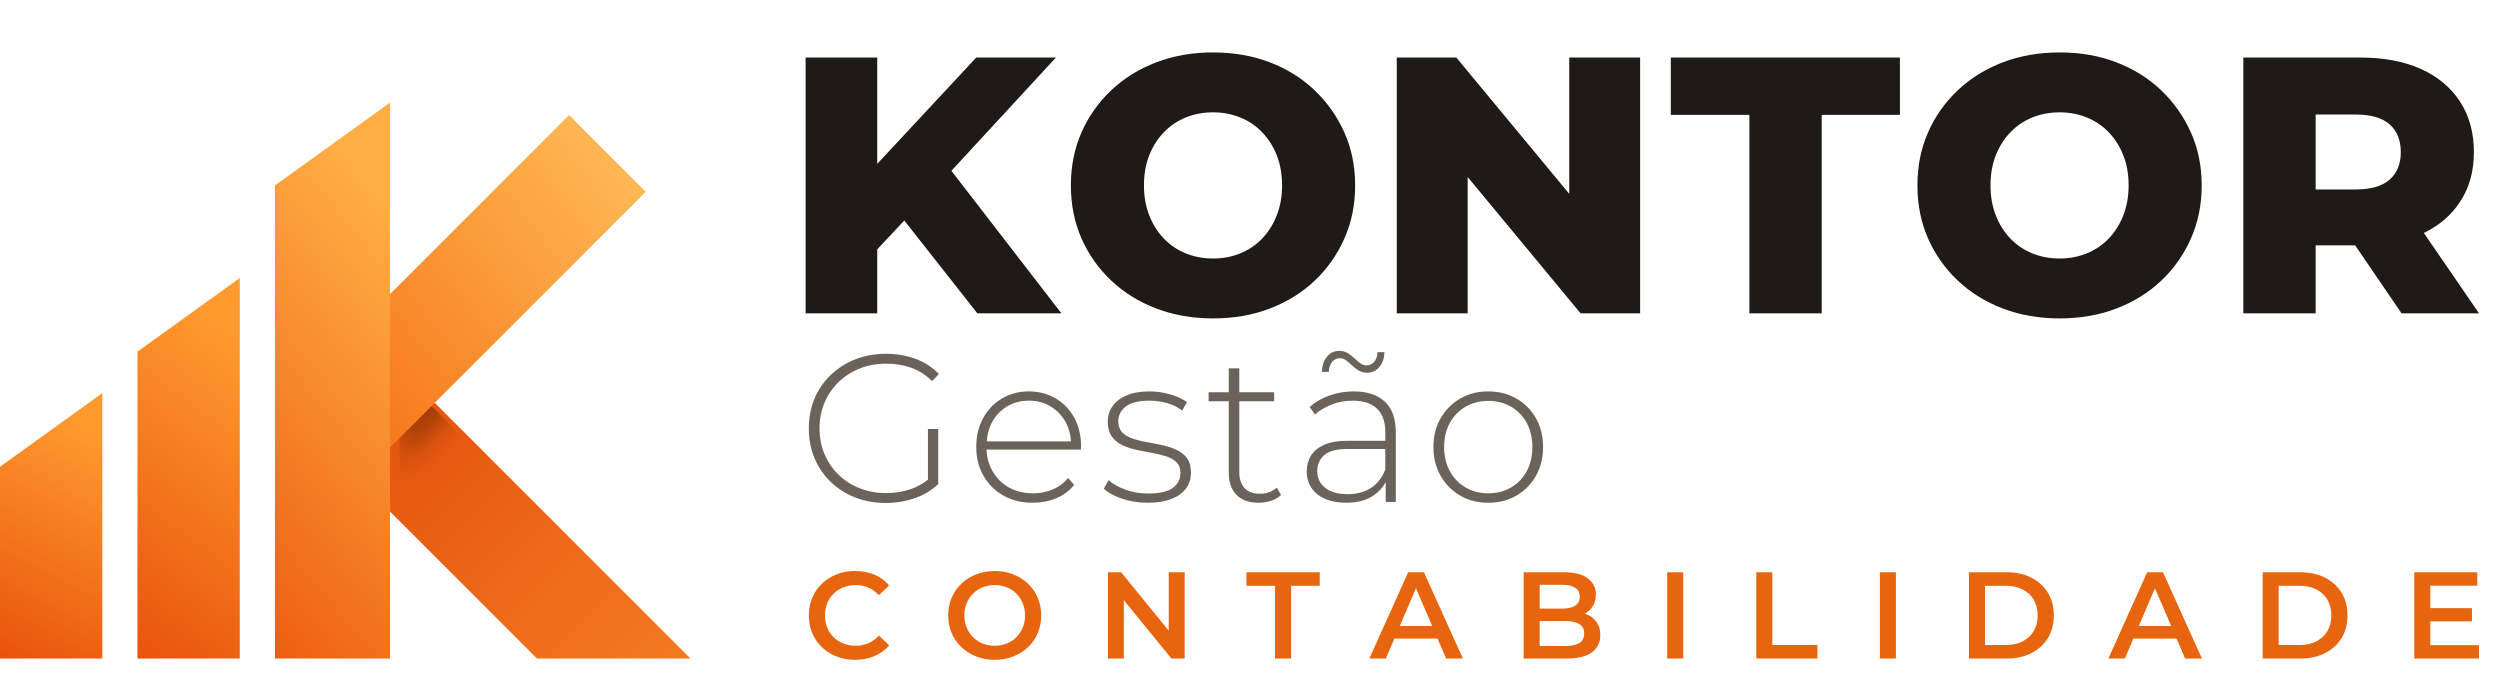
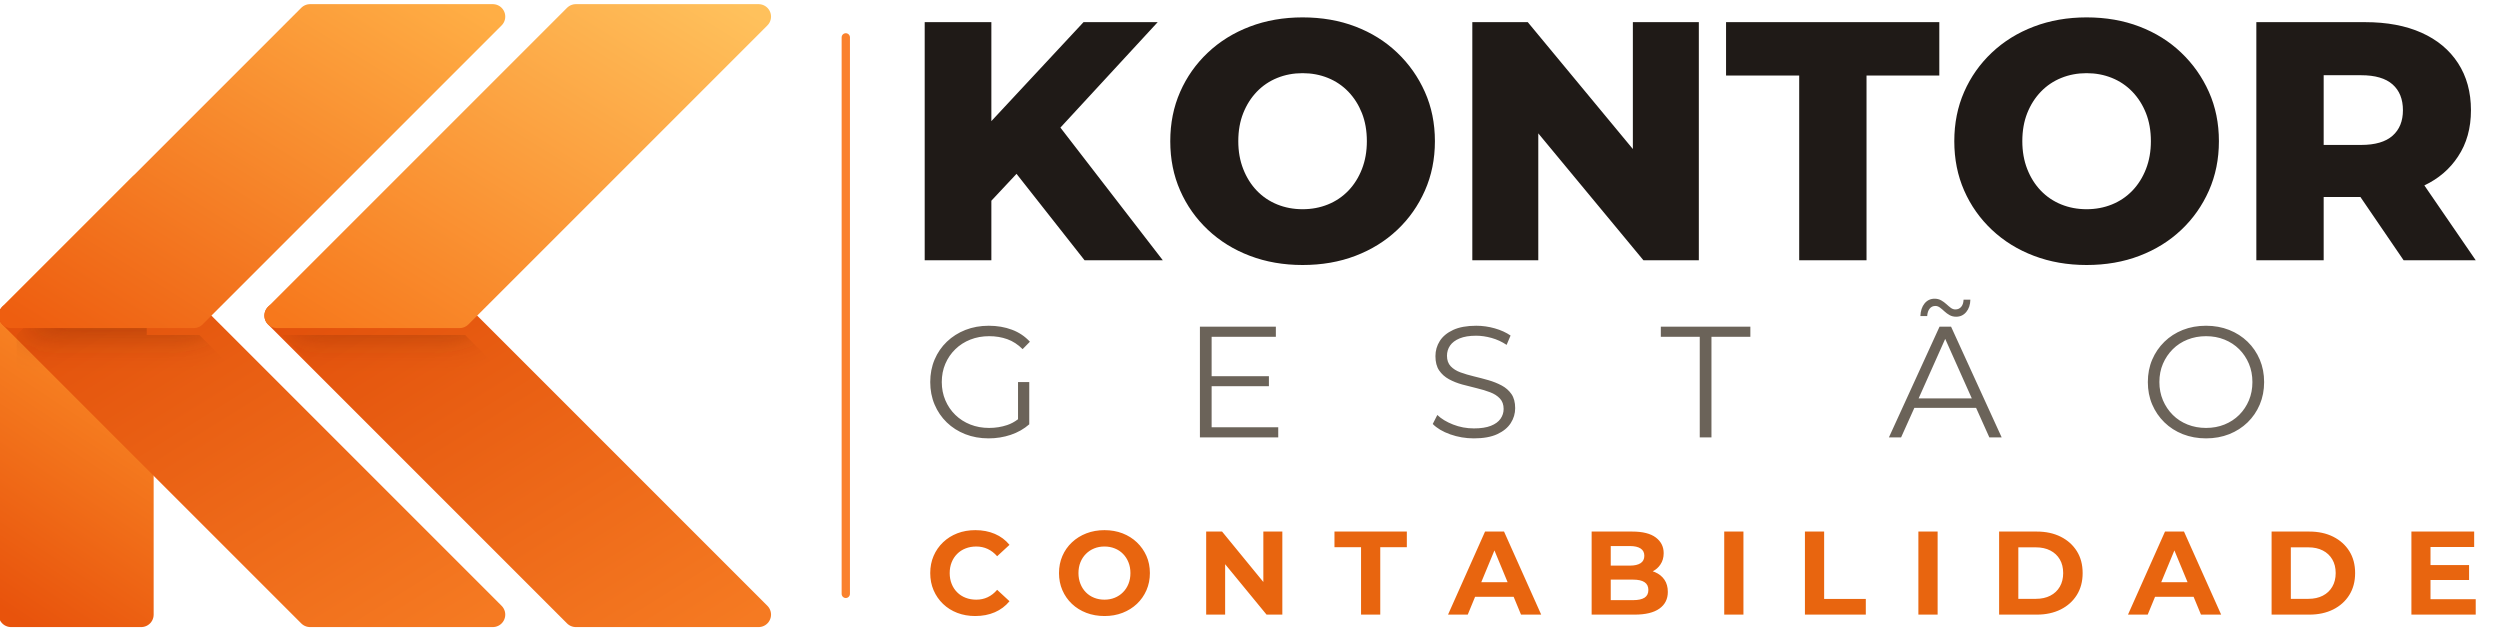
- <svg xmlns="http://www.w3.org/2000/svg" viewBox="0 -6 782 212" role="img" aria-label="Kontor Gestão Contabilidade">
+ <svg xmlns="http://www.w3.org/2000/svg" viewBox="-4 -6 903 228" role="img" aria-label="Kontor Gestão Contabilidade">
  <defs>
    <linearGradient id="kt-a" x1="0" y1="1" x2="0.2" y2="0">
      <stop offset="0" stop-color="#E8530C" />
      <stop offset="1" stop-color="#FF9A2E" />
    </linearGradient>
-     <linearGradient id="kt-b" x1="0" y1="1" x2="0.25" y2="0">
+     <linearGradient id="kt-b" x1="0" y1="1" x2="1" y2="0">
      <stop offset="0" stop-color="#EE5E10" />
      <stop offset="1" stop-color="#FFAE45" />
    </linearGradient>
    <linearGradient id="kt-braco" x1="0" y1="1" x2="1" y2="0">
      <stop offset="0" stop-color="#F7781C" />
      <stop offset="1" stop-color="#FFC15C" />
    </linearGradient>
    <linearGradient id="kt-perna" x1="0" y1="0" x2="1" y2="1">
      <stop offset="0" stop-color="#E2500B" />
      <stop offset="1" stop-color="#F57A22" />
    </linearGradient>
-     <filter id="kt-desfoque" x="-20%" y="-20%" width="140%" height="140%">
-       <feGaussianBlur stdDeviation="4" />
+     <filter id="kt-d" x="-20%" y="-20%" width="140%" height="140%">
+       <feGaussianBlur stdDeviation="6" />
    </filter>
+     <clipPath id="kt-pa">
+       <path d="M0,108 L66,108 L174,216 L108,216 Z" />
+       <path d="M0,108 L47,61 L47,216 L0,216 Z" />
+     </clipPath>
+     <clipPath id="kt-pb">
+       <path d="M96,108 L162,108 L270,216 L204,216 Z" />
+     </clipPath>
  </defs>
-   <g>
-     <path fill="url(#kt-a)" d="M0,200 L0,140 L32,116.96 L32,200 Z" />
-     <path fill="url(#kt-a)" d="M43,200 L43,104 L75,80.96 L75,200 Z" />
-     <path fill="url(#kt-b)" d="M86,200 L86,52 L122,26.08 L122,200 Z" />
-     <path fill="url(#kt-perna)" d="M122,106 L216,200 L168,200 L122,154 Z" />
-     <clipPath id="kt-clip-perna">
-       <path d="M122,106 L216,200 L168,200 L122,154 Z" />
-     </clipPath>
-     <path clip-path="url(#kt-clip-perna)" filter="url(#kt-desfoque)" fill="#6B2203" opacity=".55" transform="translate(3 5)" d="M122,86 L178,30 L202,54 L122,134 Z" />
-     <path fill="url(#kt-braco)" d="M122,86 L178,30 L202,54 L122,134 Z" />
+   <g stroke-linejoin="round" stroke-width="9">
+     <path fill="url(#kt-a)" stroke="url(#kt-a)" d="M0,108 L47,61 L47,216 L0,216 Z" />
+     <path fill="url(#kt-perna)" stroke="url(#kt-perna)" d="M0,108 L66,108 L174,216 L108,216 Z" />
+     <path clip-path="url(#kt-pa)" filter="url(#kt-d)" fill="#6B2203" opacity=".38" transform="translate(2 7)" d="M0,108 L108,0 L174,0 L66,108 Z" />
+     <path fill="url(#kt-b)" stroke="url(#kt-b)" d="M0,108 L108,0 L174,0 L66,108 Z" />
+     <path fill="url(#kt-perna)" stroke="url(#kt-perna)" d="M96,108 L162,108 L270,216 L204,216 Z" />
+     <path clip-path="url(#kt-pb)" filter="url(#kt-d)" fill="#6B2203" opacity=".38" transform="translate(2 7)" d="M96,108 L204,0 L270,0 L162,108 Z" />
+     <path fill="url(#kt-braco)" stroke="url(#kt-braco)" d="M96,108 L204,0 L270,0 L162,108 Z" />
  </g>
-   <path fill="#1F1A17" d="M274.40 92L252 92L252 12.00L274.40 12.00L274.40 45.26L305.37 12.00L330.29 12.00L297.60 47.43L332 92L305.71 92L282.86 62.97L274.40 72L274.40 92ZM379.43 93.60L379.43 93.60Q369.83 93.60 361.71 90.51Q353.60 87.43 347.60 81.77Q341.60 76.11 338.29 68.57Q334.97 61.03 334.97 52.00L334.97 52.00Q334.97 42.97 338.29 35.43Q341.60 27.89 347.60 22.23Q353.60 16.57 361.71 13.49Q369.83 10.40 379.43 10.40L379.43 10.40Q389.14 10.40 397.20 13.49Q405.26 16.57 411.20 22.23Q417.14 27.89 420.51 35.43Q423.89 42.97 423.89 52.00L423.89 52.00Q423.89 61.03 420.51 68.63Q417.14 76.23 411.20 81.83Q405.26 87.43 397.20 90.51Q389.14 93.60 379.43 93.60ZM379.43 74.86L379.43 74.86Q384 74.86 387.94 73.26Q391.89 71.66 394.80 68.63Q397.71 65.60 399.37 61.37Q401.03 57.14 401.03 52.00L401.03 52.00Q401.03 46.74 399.37 42.57Q397.71 38.40 394.80 35.37Q391.89 32.34 387.94 30.74Q384 29.14 379.43 29.14L379.43 29.14Q374.86 29.14 370.91 30.74Q366.97 32.34 364.06 35.37Q361.14 38.40 359.49 42.57Q357.83 46.74 357.83 52.00L357.83 52.00Q357.83 57.14 359.49 61.37Q361.14 65.60 364.06 68.63Q366.97 71.66 370.91 73.26Q374.86 74.86 379.43 74.86ZM459.09 92L436.91 92L436.91 12.00L455.54 12.00L490.86 54.63L490.86 12.00L513.03 12.00L513.03 92L494.40 92L459.09 49.37L459.09 92ZM569.83 92L547.20 92L547.20 29.94L522.63 29.94L522.63 12.00L594.29 12.00L594.29 29.94L569.83 29.94L569.83 92ZM644.23 93.60L644.23 93.60Q634.63 93.60 626.51 90.51Q618.40 87.43 612.40 81.77Q606.40 76.11 603.09 68.57Q599.77 61.03 599.77 52.00L599.77 52.00Q599.77 42.97 603.09 35.43Q606.40 27.89 612.40 22.23Q618.40 16.57 626.51 13.49Q634.63 10.40 644.23 10.40L644.23 10.40Q653.94 10.40 662 13.49Q670.06 16.57 676 22.23Q681.94 27.89 685.31 35.43Q688.69 42.97 688.69 52.00L688.69 52.00Q688.69 61.03 685.31 68.63Q681.94 76.23 676 81.83Q670.06 87.43 662 90.51Q653.94 93.60 644.23 93.60ZM644.23 74.86L644.23 74.86Q648.80 74.86 652.74 73.26Q656.69 71.66 659.60 68.63Q662.51 65.60 664.17 61.37Q665.83 57.14 665.83 52.00L665.83 52.00Q665.83 46.74 664.17 42.57Q662.51 38.40 659.60 35.37Q656.69 32.34 652.74 30.74Q648.80 29.14 644.23 29.14L644.23 29.14Q639.66 29.14 635.71 30.74Q631.77 32.34 628.86 35.37Q625.94 38.40 624.29 42.57Q622.63 46.74 622.63 52.00L622.63 52.00Q622.63 57.14 624.29 61.37Q625.94 65.60 628.86 68.63Q631.77 71.66 635.71 73.26Q639.66 74.86 644.23 74.86ZM724.34 92L701.71 92L701.71 12.00L738.29 12.00Q749.26 12.00 757.20 15.54Q765.14 19.09 769.49 25.77Q773.83 32.46 773.83 41.60L773.83 41.60Q773.83 50.63 769.49 57.14L769.49 57.14Q765.37 63.43 758.17 66.86L758.17 66.86L775.43 92L751.20 92L736.69 70.74L724.34 70.74L724.34 92ZM724.34 29.83L724.34 53.26L736.91 53.26Q744 53.26 747.49 50.17Q750.97 47.09 750.97 41.60L750.97 41.60Q750.97 36.00 747.49 32.91Q744 29.83 736.91 29.83L736.91 29.83L724.34 29.83Z" />
-   <path fill="#6B6359" d="M277.05 151.33L277.05 151.33Q271.86 151.33 267.46 149.59Q263.05 147.85 259.80 144.69Q256.55 141.54 254.77 137.30Q253 133.06 253 128Q253 122.94 254.77 118.70Q256.55 114.46 259.83 111.31Q263.12 108.15 267.49 106.41Q271.86 104.67 277.12 104.67L277.12 104.67Q282.11 104.67 286.38 106.25Q290.65 107.83 293.68 110.98L293.68 110.98L291.57 113.21Q288.55 110.26 284.97 109.01Q281.39 107.76 277.18 107.76L277.18 107.76Q272.71 107.76 268.90 109.27Q265.09 110.78 262.27 113.54Q259.44 116.30 257.90 119.98Q256.35 123.66 256.35 128Q256.35 132.34 257.90 136.02Q259.44 139.70 262.27 142.46Q265.09 145.22 268.90 146.73Q272.71 148.24 277.18 148.24L277.18 148.24Q281.26 148.24 284.94 146.99L284.94 146.99Q287.76 146.01 290.26 144.03L290.26 144.03L290.26 128.20L293.48 128.20L293.48 145.41Q290.39 148.37 286.09 149.85Q281.78 151.33 277.05 151.33ZM323.05 151.26L323.05 151.26Q317.86 151.26 313.88 149.03Q309.91 146.79 307.64 142.85Q305.37 138.91 305.37 133.85L305.37 133.85Q305.37 128.72 307.51 124.81Q309.65 120.90 313.39 118.67Q317.14 116.43 321.80 116.43Q326.47 116.43 330.18 118.60Q333.89 120.77 336.03 124.68Q338.17 128.59 338.17 133.72L338.17 133.72Q338.17 133.91 338.13 134.14Q338.10 134.37 338.10 134.64L338.10 134.64L308.59 134.64Q308.73 138.45 310.50 141.41L310.50 141.41Q312.34 144.69 315.63 146.50Q318.91 148.31 323.12 148.31L323.12 148.31Q326.40 148.31 329.26 147.12Q332.12 145.94 334.09 143.51L334.09 143.51L336.00 145.68Q333.76 148.44 330.38 149.85Q326.99 151.26 323.05 151.26ZM308.66 132.07L308.66 132.07L335.01 132.07Q334.81 128.79 333.37 126.09L333.37 126.09Q331.59 122.94 328.64 121.13Q325.68 119.33 321.80 119.33L321.80 119.33Q317.99 119.33 315.00 121.13Q312.01 122.94 310.30 126.09L310.30 126.09Q308.86 128.79 308.66 132.07ZM359.00 151.26L359.00 151.26Q354.73 151.26 351.01 150.01Q347.30 148.77 345.26 146.86L345.26 146.86L346.77 144.23Q348.75 145.94 352.03 147.16Q355.32 148.37 359.13 148.37L359.13 148.37Q364.52 148.37 366.88 146.60Q369.25 144.82 369.25 141.93L369.25 141.93Q369.25 139.83 368.03 138.61Q366.82 137.40 364.78 136.74Q362.74 136.08 360.31 135.66Q357.88 135.23 355.45 134.70Q353.02 134.18 350.98 133.19Q348.94 132.21 347.73 130.46Q346.51 128.72 346.51 125.83L346.51 125.83Q346.51 123.20 347.96 121.10Q349.40 119.00 352.29 117.72Q355.19 116.43 359.52 116.43L359.52 116.43Q362.74 116.43 366.00 117.35Q369.25 118.27 371.29 119.79L371.29 119.79L369.77 122.41Q367.61 120.77 364.91 120.05Q362.22 119.33 359.46 119.33L359.46 119.33Q354.46 119.33 352.13 121.17Q349.80 123.01 349.80 125.77L349.80 125.77Q349.80 127.93 351.01 129.22Q352.23 130.50 354.27 131.19Q356.30 131.88 358.73 132.30Q361.17 132.73 363.60 133.26Q366.03 133.78 368.07 134.74Q370.10 135.69 371.32 137.36Q372.53 139.04 372.53 141.87L372.53 141.87Q372.53 144.69 370.99 146.79Q369.45 148.90 366.42 150.08Q363.40 151.26 359.00 151.26ZM393.69 151.26L393.69 151.26Q389.16 151.26 386.76 148.77Q384.36 146.27 384.36 141.93L384.36 141.93L384.36 119.52L378.05 119.52L378.05 116.70L384.36 116.70L384.36 109.21L387.65 109.21L387.65 116.70L398.56 116.70L398.56 119.52L387.65 119.52L387.65 141.60Q387.65 144.89 389.29 146.66Q390.93 148.44 394.02 148.44L394.02 148.44Q397.24 148.44 399.35 146.53L399.35 146.53L400.73 148.83Q399.41 150.08 397.54 150.67Q395.67 151.26 393.69 151.26ZM436.61 151L433.45 151L433.45 144.82Q432.07 147.39 429.57 149.03L429.57 149.03Q426.22 151.26 421.10 151.26L421.10 151.26Q417.29 151.26 414.49 150.05Q411.70 148.83 410.22 146.60Q408.74 144.36 408.74 141.47L408.74 141.47Q408.74 138.84 409.96 136.71Q411.17 134.57 414.00 133.22Q416.83 131.88 421.56 131.88L421.56 131.88L433.32 131.88L433.32 129.12Q433.32 124.32 430.72 121.82Q428.13 119.33 423.13 119.33L423.13 119.33Q419.59 119.33 416.53 120.54Q413.47 121.76 411.31 123.66L411.31 123.66L409.66 121.30Q412.23 119.00 415.84 117.72Q419.45 116.43 423.40 116.43L423.40 116.43Q429.77 116.43 433.19 119.65Q436.61 122.87 436.61 129.25L436.61 129.25L436.61 151ZM433.32 140.88L433.32 134.44L421.62 134.44Q416.30 134.44 414.16 136.41Q412.03 138.38 412.03 141.34L412.03 141.34Q412.03 144.63 414.53 146.60Q417.02 148.57 421.56 148.57L421.56 148.57Q425.89 148.57 428.88 146.60Q431.87 144.63 433.32 140.88L433.32 140.88ZM427.60 110.59L427.60 110.59Q426.16 110.59 425.01 109.90Q423.86 109.21 422.94 108.32Q422.02 107.43 421.10 106.74Q420.18 106.05 419.13 106.05L419.13 106.05Q417.61 106.05 416.69 107.20Q415.77 108.35 415.64 110.32L415.64 110.32L413.47 110.32Q413.61 107.37 415.08 105.56Q416.56 103.75 418.93 103.75L418.93 103.75Q420.37 103.75 421.52 104.44Q422.67 105.13 423.63 106.02Q424.58 106.91 425.47 107.60Q426.35 108.29 427.41 108.29L427.41 108.29Q428.92 108.29 429.87 107.14Q430.82 105.99 430.89 104.15L430.89 104.15L433.06 104.15Q432.99 106.97 431.48 108.78Q429.97 110.59 427.60 110.59ZM465.52 151.26L465.52 151.26Q460.59 151.26 456.75 149.03Q452.90 146.79 450.64 142.85Q448.37 138.91 448.37 133.85L448.37 133.85Q448.37 128.72 450.64 124.81Q452.90 120.90 456.75 118.67Q460.59 116.43 465.52 116.43L465.52 116.43Q470.45 116.43 474.33 118.67Q478.20 120.90 480.44 124.81Q482.67 128.72 482.67 133.85L482.67 133.85Q482.67 138.91 480.44 142.85Q478.20 146.79 474.33 149.03Q470.45 151.26 465.52 151.26ZM465.52 148.31L465.52 148.31Q469.46 148.31 472.62 146.50Q475.77 144.69 477.55 141.41Q479.32 138.12 479.32 133.85L479.32 133.85Q479.32 129.51 477.55 126.26Q475.77 123.01 472.62 121.20Q469.46 119.39 465.52 119.39L465.52 119.39Q461.58 119.39 458.46 121.20Q455.33 123.01 453.53 126.26Q451.72 129.51 451.72 133.85L451.72 133.85Q451.72 138.12 453.53 141.41Q455.33 144.69 458.46 146.50Q461.58 148.31 465.52 148.31Z" />
-   <path fill="#E8650F" d="M267.43 200.39L267.43 200.39Q264.34 200.39 261.70 199.36Q259.06 198.34 257.11 196.47Q255.16 194.60 254.08 192.05Q253 189.51 253 186.50L253 186.50Q253 183.49 254.08 180.95Q255.16 178.40 257.13 176.53Q259.09 174.66 261.72 173.64Q264.34 172.61 267.46 172.61L267.46 172.61Q270.78 172.61 273.52 173.75Q276.26 174.89 278.15 177.13L278.15 177.13L274.91 180.17Q273.44 178.59 271.63 177.80Q269.82 177.01 267.70 177.01L267.70 177.01Q265.57 177.01 263.82 177.71Q262.06 178.40 260.77 179.67Q259.48 180.95 258.77 182.68Q258.05 184.42 258.05 186.50L258.05 186.50Q258.05 188.58 258.77 190.32Q259.48 192.05 260.77 193.33Q262.06 194.60 263.82 195.29Q265.57 195.99 267.70 195.99L267.70 195.99Q269.82 195.99 271.63 195.20Q273.44 194.41 274.91 192.79L274.91 192.79L278.15 195.87Q276.26 198.07 273.52 199.23Q270.78 200.39 267.43 200.39ZM311.18 200.39L311.18 200.39Q308.02 200.39 305.36 199.34Q302.69 198.30 300.73 196.43Q298.76 194.56 297.68 192.03Q296.60 189.51 296.60 186.50L296.60 186.50Q296.60 183.49 297.68 180.97Q298.76 178.44 300.73 176.57Q302.69 174.70 305.36 173.66Q308.02 172.61 311.14 172.61L311.14 172.61Q314.30 172.61 316.95 173.66Q319.59 174.70 321.56 176.57Q323.52 178.44 324.60 180.97Q325.68 183.49 325.68 186.50L325.68 186.50Q325.68 189.51 324.60 192.05Q323.52 194.60 321.56 196.45Q319.59 198.30 316.95 199.34Q314.30 200.39 311.18 200.39ZM311.14 195.99L311.14 195.99Q313.19 195.99 314.92 195.29Q316.66 194.60 317.93 193.31Q319.20 192.02 319.92 190.30Q320.63 188.58 320.63 186.50L320.63 186.50Q320.63 184.42 319.92 182.70Q319.20 180.98 317.93 179.69Q316.66 178.40 314.92 177.71Q313.19 177.01 311.14 177.01L311.14 177.01Q309.10 177.01 307.38 177.71Q305.66 178.40 304.37 179.69Q303.08 180.98 302.37 182.70Q301.65 184.42 301.65 186.50L301.65 186.50Q301.65 188.54 302.37 190.28Q303.08 192.02 304.35 193.31Q305.63 194.60 307.36 195.29Q309.10 195.99 311.14 195.99ZM351.54 200L346.56 200L346.56 173L350.69 173L365.58 191.28L365.58 173L370.56 173L370.56 200L366.43 200L351.54 181.72L351.54 200ZM403.86 200L398.84 200L398.84 177.24L389.89 177.24L389.89 173L412.81 173L412.81 177.24L403.86 177.24L403.86 200ZM433.49 200L428.33 200L440.48 173L445.41 173L457.60 200L452.36 200L449.66 193.75L436.16 193.75L433.49 200ZM437.85 189.82L448.00 189.82L442.91 178.01L437.85 189.82ZM490.02 200L476.59 200L476.59 173L489.24 173Q494.10 173 496.65 174.91Q499.20 176.82 499.20 180.02L499.20 180.02Q499.20 182.18 498.19 183.68L498.19 183.68Q497.23 185.15 495.69 185.96L495.69 185.96Q496.19 186.11 496.65 186.31L496.65 186.31Q498.46 187.16 499.52 188.74Q500.58 190.32 500.58 192.67L500.58 192.67Q500.58 196.14 497.92 198.07Q495.26 200 490.02 200L490.02 200ZM481.61 188.27L481.61 196.07L489.71 196.07Q492.52 196.07 494.03 195.14Q495.53 194.21 495.53 192.17L495.53 192.17Q495.53 190.16 494.03 189.22Q492.52 188.27 489.71 188.27L489.71 188.27L481.61 188.27ZM481.61 176.93L481.61 184.38L488.70 184.38Q491.33 184.38 492.73 183.45Q494.14 182.53 494.14 180.68L494.14 180.68Q494.14 178.79 492.73 177.86Q491.33 176.93 488.70 176.93L488.70 176.93L481.61 176.93ZM526.52 200L521.50 200L521.50 173L526.52 173L526.52 200ZM568.50 200L549.37 200L549.37 173L554.38 173L554.38 195.76L568.50 195.76L568.50 200ZM593.04 200L588.03 200L588.03 173L593.04 173L593.04 200ZM627.70 200L615.89 200L615.89 173L627.70 173Q632.09 173 635.41 174.70Q638.73 176.39 640.58 179.40Q642.43 182.41 642.43 186.50L642.43 186.50Q642.43 190.55 640.58 193.58Q638.73 196.61 635.41 198.30Q632.09 200 627.70 200L627.70 200ZM620.91 177.24L620.91 195.76L627.46 195.76Q630.51 195.76 632.73 194.60Q634.95 193.44 636.16 191.36Q637.38 189.28 637.38 186.50L637.38 186.50Q637.38 183.68 636.16 181.62Q634.95 179.56 632.73 178.40Q630.51 177.24 627.46 177.24L627.46 177.24L620.91 177.24ZM664.66 200L659.49 200L671.64 173L676.58 173L688.77 200L683.52 200L680.82 193.75L667.32 193.75L664.66 200ZM669.02 189.82L679.16 189.82L674.07 178.01L669.02 189.82ZM719.56 200L707.76 200L707.76 173L719.56 173Q723.96 173 727.28 174.70Q730.59 176.39 732.45 179.40Q734.30 182.41 734.30 186.50L734.30 186.50Q734.30 190.55 732.45 193.58Q730.59 196.61 727.28 198.30Q723.96 200 719.56 200L719.56 200ZM712.77 177.24L712.77 195.76L719.33 195.76Q722.38 195.76 724.60 194.60Q726.81 193.44 728.03 191.36Q729.24 189.28 729.24 186.50L729.24 186.50Q729.24 183.68 728.03 181.62Q726.81 179.56 724.60 178.40Q722.38 177.24 719.33 177.24L719.33 177.24L712.77 177.24ZM760.19 188.35L760.19 195.80L775.43 195.80L775.43 200L755.18 200L755.18 173L774.89 173L774.89 177.20L760.19 177.20L760.19 184.22L773.23 184.22L773.23 188.35L760.19 188.35Z" />
+   <rect x="300" y="6" width="3" height="204" rx="1.5" fill="#F97316" opacity=".9" />
+   <path fill="#1F1A17" d="M354.08 88L330 88L330 2L354.08 2L354.08 37.75L387.37 2L414.16 2L379.02 40.09L416 88L387.74 88L363.17 56.79L354.08 66.50L354.08 88ZM466.49 89.72L466.49 89.72Q456.17 89.72 447.45 86.40Q438.73 83.09 432.28 77.00Q425.83 70.92 422.27 62.81Q418.70 54.71 418.70 45L418.70 45Q418.70 35.29 422.27 27.19Q425.83 19.08 432.28 13.00Q438.73 6.91 447.45 3.60Q456.17 0.28 466.49 0.28L466.49 0.28Q476.94 0.28 485.60 3.60Q494.26 6.91 500.65 13.00Q507.04 19.08 510.66 27.19Q514.29 35.29 514.29 45L514.29 45Q514.29 54.71 510.66 62.88Q507.04 71.05 500.65 77.07Q494.26 83.09 485.60 86.40Q476.94 89.72 466.49 89.72ZM466.49 69.57L466.49 69.57Q471.41 69.57 475.65 67.85Q479.89 66.13 483.02 62.88Q486.15 59.62 487.93 55.07Q489.71 50.53 489.71 45L489.71 45Q489.71 39.35 487.93 34.86Q486.15 30.38 483.02 27.12Q479.89 23.87 475.65 22.15Q471.41 20.43 466.49 20.43L466.49 20.43Q461.58 20.43 457.34 22.15Q453.10 23.87 449.97 27.12Q446.84 30.38 445.06 34.86Q443.27 39.35 443.27 45L443.27 45Q443.27 50.53 445.06 55.07Q446.84 59.62 449.97 62.88Q453.10 66.13 457.34 67.85Q461.58 69.57 466.49 69.57ZM551.63 88L527.80 88L527.80 2L547.83 2L585.79 47.83L585.79 2L609.62 2L609.62 88L589.60 88L551.63 42.17L551.63 88ZM670.19 88L645.87 88L645.87 21.29L619.45 21.29L619.45 2L696.48 2L696.48 21.29L670.19 21.29L670.19 88ZM749.68 89.72L749.68 89.72Q739.36 89.72 730.64 86.40Q721.91 83.09 715.46 77.00Q709.01 70.92 705.45 62.81Q701.89 54.71 701.89 45L701.89 45Q701.89 35.29 705.45 27.19Q709.01 19.08 715.46 13.00Q721.91 6.91 730.64 3.60Q739.36 0.28 749.68 0.28L749.68 0.28Q760.12 0.28 768.78 3.60Q777.45 6.91 783.83 13.00Q790.22 19.08 793.85 27.19Q797.47 35.29 797.47 45L797.47 45Q797.47 54.71 793.85 62.88Q790.22 71.05 783.83 77.07Q777.45 83.09 768.78 86.40Q760.12 89.72 749.68 89.72ZM749.68 69.57L749.68 69.57Q754.59 69.57 758.83 67.85Q763.07 66.13 766.20 62.88Q769.34 59.62 771.12 55.07Q772.90 50.53 772.90 45L772.90 45Q772.90 39.35 771.12 34.86Q769.34 30.38 766.20 27.12Q763.07 23.87 758.83 22.15Q754.59 20.43 749.68 20.43L749.68 20.43Q744.77 20.43 740.53 22.15Q736.29 23.87 733.16 27.12Q730.02 30.38 728.24 34.86Q726.46 39.35 726.46 45L726.46 45Q726.46 50.53 728.24 55.07Q730.02 59.62 733.16 62.88Q736.29 66.13 740.53 67.85Q744.77 69.57 749.68 69.57ZM835.31 88L810.99 88L810.99 2L850.30 2Q862.09 2 870.63 5.81Q879.17 9.62 883.84 16.80Q888.51 23.99 888.51 33.82L888.51 33.82Q888.51 43.53 883.84 50.53L883.84 50.53Q879.42 57.29 871.68 60.97L871.68 60.97L890.23 88L864.18 88L848.58 65.15L835.31 65.15L835.31 88ZM835.31 21.17L835.31 46.35L848.83 46.35Q856.44 46.35 860.19 43.03Q863.94 39.72 863.94 33.82L863.94 33.82Q863.94 27.80 860.19 24.48Q856.44 21.17 848.83 21.17L848.83 21.17L835.31 21.17Z" />
+   <path fill="#6B6359" d="M353.09 152.34L353.09 152.34Q348.51 152.34 344.66 150.83Q340.80 149.31 337.97 146.57Q335.14 143.83 333.57 140.11Q332 136.40 332 132Q332 127.60 333.57 123.89Q335.14 120.17 338 117.43Q340.86 114.69 344.71 113.17Q348.57 111.66 353.14 111.66Q357.71 111.66 361.51 113.09Q365.31 114.51 368 117.43L368 117.43L365.37 120.11Q362.86 117.60 359.83 116.51Q356.80 115.43 353.31 115.43L353.31 115.43Q349.60 115.43 346.49 116.66Q343.37 117.89 341.06 120.14Q338.74 122.40 337.46 125.40Q336.17 128.40 336.17 132L336.17 132Q336.17 135.54 337.46 138.57Q338.74 141.60 341.06 143.86Q343.37 146.11 346.49 147.34Q349.60 148.57 353.26 148.57L353.26 148.57Q356.69 148.57 359.77 147.54L359.77 147.54Q361.83 146.86 363.71 145.43L363.71 145.43L363.71 132L367.77 132L367.77 147.26Q364.91 149.77 361.09 151.06Q357.26 152.34 353.09 152.34ZM433.64 133.49L433.64 148.34L457.70 148.34L457.70 152L429.41 152L429.41 112L456.84 112L456.84 115.66L433.64 115.66L433.64 129.89L454.33 129.89L454.33 133.49L433.64 133.49ZM528.36 152.34L528.36 152.34Q523.91 152.34 519.82 150.89Q515.74 149.43 513.51 147.14L513.51 147.14L515.16 143.89Q517.28 145.94 520.85 147.34Q524.42 148.74 528.36 148.74L528.36 148.74Q532.14 148.74 534.51 147.80Q536.88 146.86 537.99 145.26Q539.11 143.66 539.11 141.71L539.11 141.71Q539.11 139.37 537.76 137.94Q536.42 136.51 534.25 135.69Q532.08 134.86 529.45 134.23Q526.82 133.60 524.19 132.89Q521.56 132.17 519.36 130.97Q517.16 129.77 515.82 127.80Q514.48 125.83 514.48 122.63L514.48 122.63Q514.48 119.66 516.05 117.17Q517.62 114.69 520.88 113.17Q524.14 111.66 529.22 111.66L529.22 111.66Q532.59 111.66 535.91 112.60Q539.22 113.54 541.62 115.20L541.62 115.20L540.19 118.57Q537.62 116.86 534.74 116.06Q531.85 115.26 529.16 115.26L529.16 115.26Q525.56 115.26 523.22 116.23Q520.88 117.20 519.76 118.83Q518.65 120.46 518.65 122.51L518.65 122.51Q518.65 124.86 519.99 126.29Q521.34 127.71 523.54 128.51Q525.74 129.31 528.36 129.94Q530.99 130.57 533.59 131.31Q536.19 132.06 538.39 133.23Q540.59 134.40 541.94 136.34Q543.28 138.29 543.28 141.43L543.28 141.43Q543.28 144.34 541.68 146.83Q540.08 149.31 536.79 150.83Q533.51 152.34 528.36 152.34ZM614.18 152L609.95 152L609.95 115.66L595.89 115.66L595.89 112L628.23 112L628.23 115.66L614.18 115.66L614.18 152ZM682.67 152L678.27 152L696.56 112L700.73 112L719.01 152L714.56 152L709.76 141.31L687.47 141.31L682.67 152ZM689.01 137.89L708.21 137.89L698.61 116.40L689.01 137.89ZM702.56 108.40L702.56 108.40Q701.24 108.40 700.21 107.83Q699.19 107.26 698.36 106.49Q697.53 105.71 696.73 105.11Q695.93 104.51 695.07 104.51L695.07 104.51Q693.76 104.51 692.99 105.49Q692.21 106.46 692.10 108.17L692.10 108.17L689.64 108.17Q689.76 105.31 691.16 103.60Q692.56 101.89 694.79 101.89L694.79 101.89Q696.10 101.89 697.16 102.49Q698.21 103.09 699.04 103.86Q699.87 104.63 700.64 105.20Q701.41 105.77 702.27 105.77L702.27 105.77Q703.59 105.77 704.39 104.83Q705.19 103.89 705.24 102.23L705.24 102.23L707.70 102.23Q707.64 104.97 706.21 106.69Q704.79 108.40 702.56 108.40ZM792.83 152.34L792.83 152.34Q788.31 152.34 784.45 150.83Q780.60 149.31 777.77 146.54Q774.94 143.77 773.37 140.09Q771.80 136.40 771.80 132L771.80 132Q771.80 127.60 773.37 123.91Q774.94 120.23 777.77 117.46Q780.60 114.69 784.43 113.17Q788.25 111.66 792.83 111.66L792.83 111.66Q797.34 111.66 801.17 113.17Q805.00 114.69 807.83 117.43Q810.65 120.17 812.23 123.89Q813.80 127.60 813.80 132L813.80 132Q813.80 136.40 812.23 140.11Q810.65 143.83 807.83 146.57Q805.00 149.31 801.17 150.83Q797.34 152.34 792.83 152.34ZM792.83 148.57L792.83 148.57Q796.43 148.57 799.48 147.34Q802.54 146.11 804.80 143.86Q807.05 141.60 808.31 138.60Q809.57 135.60 809.57 132L809.57 132Q809.57 128.40 808.31 125.40Q807.05 122.40 804.80 120.14Q802.54 117.89 799.48 116.66Q796.43 115.43 792.83 115.43L792.83 115.43Q789.23 115.43 786.14 116.66Q783.05 117.89 780.80 120.14Q778.54 122.40 777.25 125.40Q775.97 128.40 775.97 132L775.97 132Q775.97 135.54 777.25 138.57Q778.54 141.60 780.80 143.86Q783.05 146.11 786.14 147.34Q789.23 148.57 792.83 148.57Z" />
+   <path fill="#E8650F" d="M348.24 216.51L348.24 216.51Q344.77 216.51 341.79 215.38Q338.81 214.24 336.63 212.14Q334.44 210.04 333.22 207.21Q332 204.39 332 201L332 201Q332 197.61 333.22 194.79Q334.44 191.96 336.65 189.86Q338.86 187.76 341.81 186.62Q344.77 185.49 348.29 185.49L348.29 185.49Q352.19 185.49 355.34 186.84Q358.49 188.19 360.63 190.80L360.63 190.80L356.17 194.91Q354.63 193.16 352.74 192.28Q350.86 191.40 348.63 191.40L348.63 191.40Q346.53 191.40 344.77 192.09Q343.01 192.77 341.73 194.06Q340.44 195.34 339.74 197.10Q339.03 198.86 339.03 201L339.03 201Q339.03 203.14 339.74 204.90Q340.44 206.66 341.73 207.94Q343.01 209.23 344.77 209.91Q346.53 210.60 348.63 210.60L348.63 210.60Q350.86 210.60 352.74 209.72Q354.63 208.84 356.17 207.04L356.17 207.04L360.63 211.16Q358.49 213.77 355.34 215.14Q352.19 216.51 348.24 216.51ZM394.97 216.51L394.97 216.51Q391.41 216.51 388.39 215.36Q385.37 214.20 383.16 212.10Q380.95 210 379.73 207.17Q378.51 204.34 378.51 201L378.51 201Q378.51 197.66 379.73 194.83Q380.95 192 383.18 189.90Q385.41 187.80 388.41 186.64Q391.41 185.49 394.93 185.49L394.93 185.49Q398.48 185.49 401.46 186.64Q404.44 187.80 406.65 189.90Q408.85 192 410.10 194.81Q411.34 197.61 411.34 201L411.34 201Q411.34 204.34 410.10 207.19Q408.85 210.04 406.65 212.12Q404.44 214.20 401.46 215.36Q398.48 216.51 394.97 216.51ZM394.93 210.60L394.93 210.60Q396.94 210.60 398.63 209.91Q400.33 209.23 401.61 207.94Q402.90 206.66 403.60 204.90Q404.31 203.14 404.31 201L404.31 201Q404.31 198.86 403.60 197.10Q402.90 195.34 401.63 194.06Q400.37 192.77 398.65 192.09Q396.94 191.40 394.93 191.40L394.93 191.40Q392.91 191.40 391.22 192.09Q389.53 192.77 388.24 194.06Q386.95 195.34 386.25 197.10Q385.54 198.86 385.54 201L385.54 201Q385.54 203.10 386.25 204.88Q386.95 206.66 388.22 207.94Q389.48 209.23 391.20 209.91Q392.91 210.60 394.93 210.60ZM438.52 216L431.67 216L431.67 186L437.41 186L452.32 204.21L452.32 186L459.18 186L459.18 216L453.48 216L438.52 197.79L438.52 216ZM494.55 216L487.61 216L487.61 191.66L478.01 191.66L478.01 186L504.15 186L504.15 191.66L494.55 191.66L494.55 216ZM526.15 216L519.03 216L532.40 186L539.26 186L552.68 216L545.39 216L542.73 209.57L528.80 209.57L526.15 216ZM531.03 204.30L540.55 204.30L535.79 192.81L531.03 204.30ZM586.42 216L570.90 216L570.90 186L585.56 186Q591.22 186 594.07 188.14Q596.92 190.29 596.92 193.80L596.92 193.80Q596.92 196.16 595.76 197.87L595.76 197.87Q594.73 199.46 592.97 200.36L592.97 200.36Q593.40 200.53 593.79 200.66L593.79 200.66Q595.97 201.60 597.20 203.40Q598.42 205.20 598.42 207.81L598.42 207.81Q598.42 211.67 595.37 213.84Q592.33 216 586.42 216L586.42 216ZM577.80 203.36L577.80 210.77L585.90 210.77Q588.60 210.77 590.00 209.89Q591.39 209.01 591.39 207.09L591.39 207.09Q591.39 205.20 590.00 204.28Q588.60 203.36 585.90 203.36L585.90 203.36L577.80 203.36ZM577.80 191.23L577.80 198.30L584.70 198.30Q587.23 198.30 588.58 197.42Q589.93 196.54 589.93 194.74L589.93 194.74Q589.93 192.99 588.58 192.11Q587.23 191.23 584.70 191.23L584.70 191.23L577.80 191.23ZM625.73 216L618.79 216L618.79 186L625.73 186L625.73 216ZM669.93 216L647.94 216L647.94 186L654.88 186L654.88 210.34L669.93 210.34L669.93 216ZM695.87 216L688.92 216L688.92 186L695.87 186L695.87 216ZM731.71 216L718.08 216L718.08 186L731.71 186Q736.59 186 740.32 187.86Q744.05 189.73 746.15 193.07Q748.25 196.41 748.25 201L748.25 201Q748.25 205.54 746.15 208.91Q744.05 212.27 740.32 214.14Q736.59 216 731.71 216L731.71 216ZM725.02 191.70L725.02 210.30L731.36 210.30Q734.36 210.30 736.57 209.16Q738.78 208.03 740.00 205.93Q741.22 203.83 741.22 201L741.22 201Q741.22 198.13 740.00 196.05Q738.78 193.97 736.57 192.84Q734.36 191.70 731.36 191.70L731.36 191.70L725.02 191.70ZM771.75 216L764.63 216L778.00 186L784.86 186L798.28 216L790.99 216L788.33 209.57L774.40 209.57L771.75 216ZM776.63 204.30L786.15 204.30L781.39 192.81L776.63 204.30ZM830.13 216L816.50 216L816.50 186L830.13 186Q835.02 186 838.75 187.86Q842.47 189.73 844.57 193.07Q846.67 196.41 846.67 201L846.67 201Q846.67 205.54 844.57 208.91Q842.47 212.27 838.75 214.14Q835.02 216 830.13 216L830.13 216ZM823.45 191.70L823.45 210.30L829.79 210.30Q832.79 210.30 835.00 209.16Q837.20 208.03 838.42 205.93Q839.65 203.83 839.65 201L839.65 201Q839.65 198.13 838.42 196.05Q837.20 193.97 835.00 192.84Q832.79 191.70 829.79 191.70L829.79 191.70L823.45 191.70ZM873.90 203.49L873.90 210.43L890.23 210.43L890.23 216L867.00 216L867.00 186L889.67 186L889.67 191.57L873.90 191.57L873.90 198.09L887.83 198.09L887.83 203.49L873.90 203.49Z" />
</svg>
